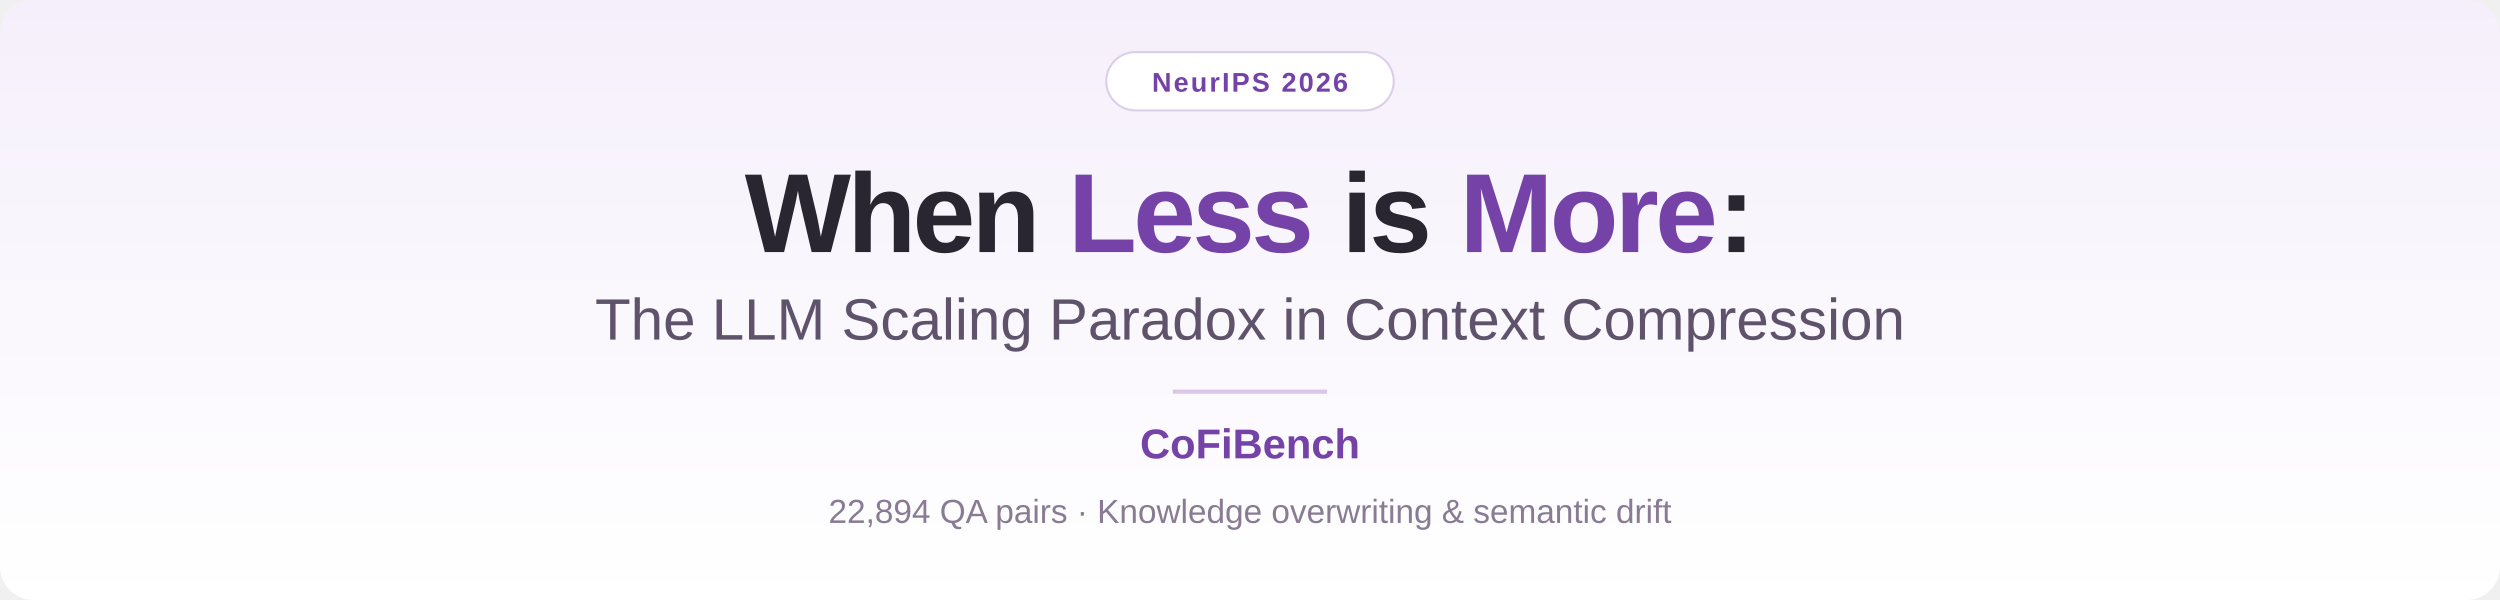
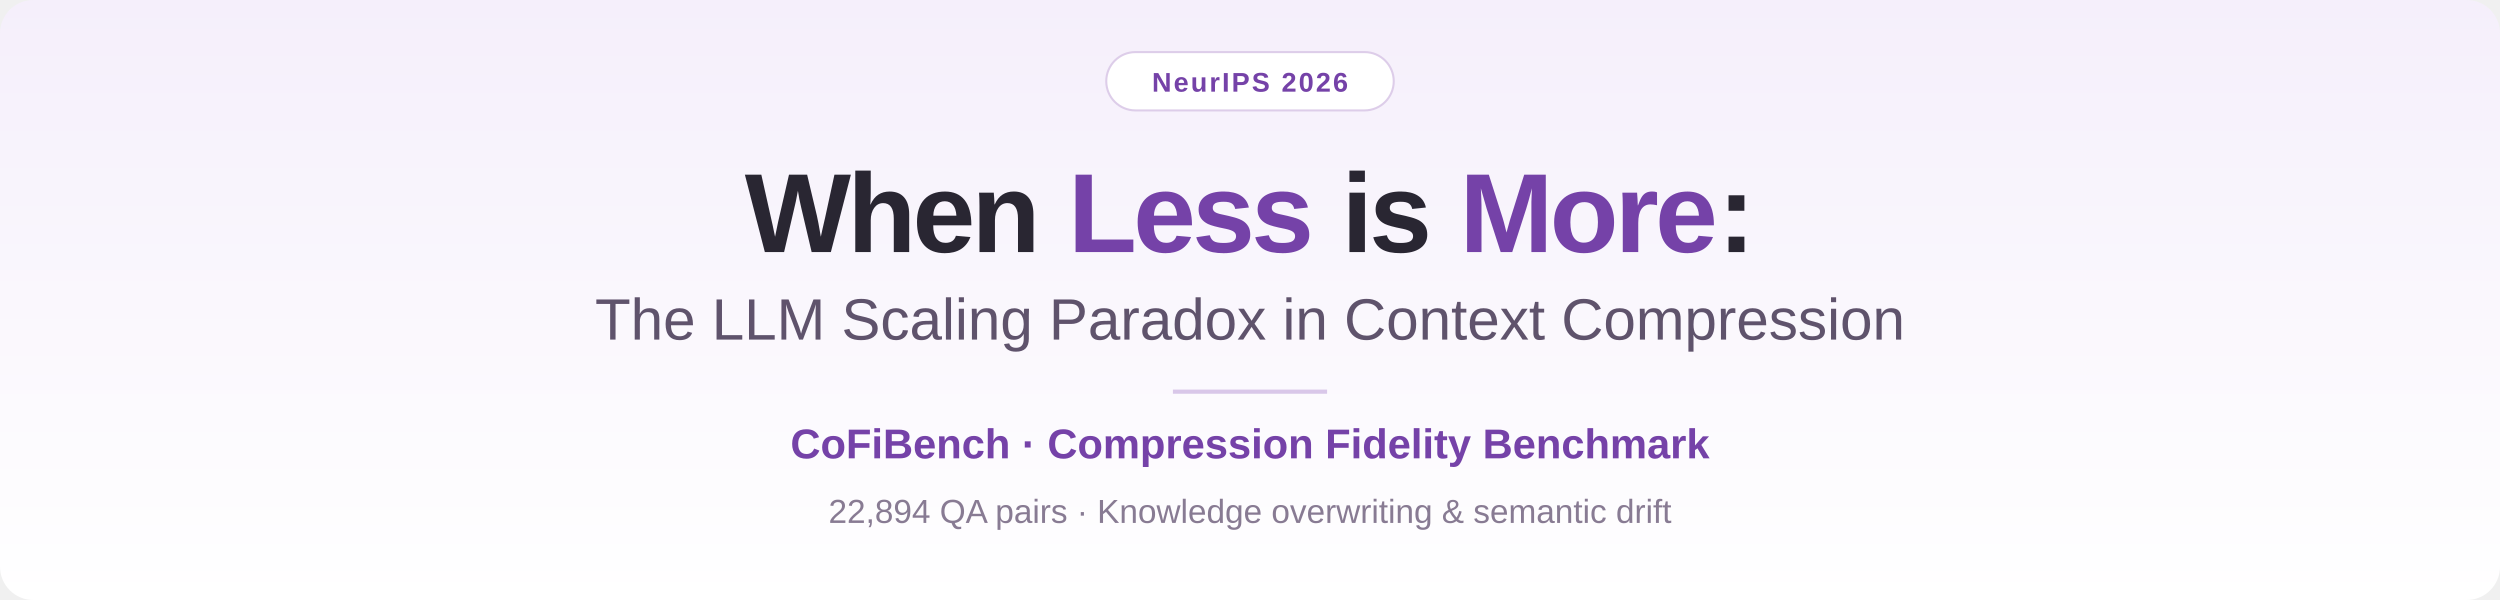
<svg xmlns="http://www.w3.org/2000/svg" width="1200" height="288" viewBox="0 0 1200 288" role="img" aria-labelledby="title desc">
  <defs>
    <linearGradient id="bg" x2="0" y2="1">
      <stop stop-color="#f5effb" />
      <stop offset="1" stop-color="#ffffff" />
    </linearGradient>
  </defs>
  <rect width="1200" height="288" rx="16" fill="url(#bg)" />
  <g font-family="Arial, Helvetica, sans-serif" text-anchor="middle">
    <rect x="531" y="25" width="138" height="28" rx="14" fill="#ffffff" stroke="#ddcde9" />
    <text x="600" y="44" font-size="13" font-weight="600" letter-spacing="1" fill="#7542a8">NeurIPS 2026</text>
    <text x="600" y="121" font-size="54" font-weight="700" letter-spacing="-1.7" fill="#292632">When <tspan fill="#7542a8">Less</tspan> is <tspan fill="#7542a8">More</tspan>:</text>
    <text x="600" y="163" font-size="28" font-weight="500" fill="#5f536c">The LLM Scaling Paradox in Context Compression</text>
    <path d="M563 188h74" stroke="#d9c7e9" stroke-width="2" />
-     <text x="600" y="220" font-size="20" font-weight="600" fill="#7542a8">CoFiBench</text>
+     <text x="600" y="220" font-size="20" font-weight="600" fill="#7542a8">CoFiBench · Compression Fidelity Benchmark</text>
    <text x="600" y="251" font-size="16" fill="#887b93">22,894 QA pairs · Knowledge overwriting &amp; semantic drift</text>
  </g>
</svg>
